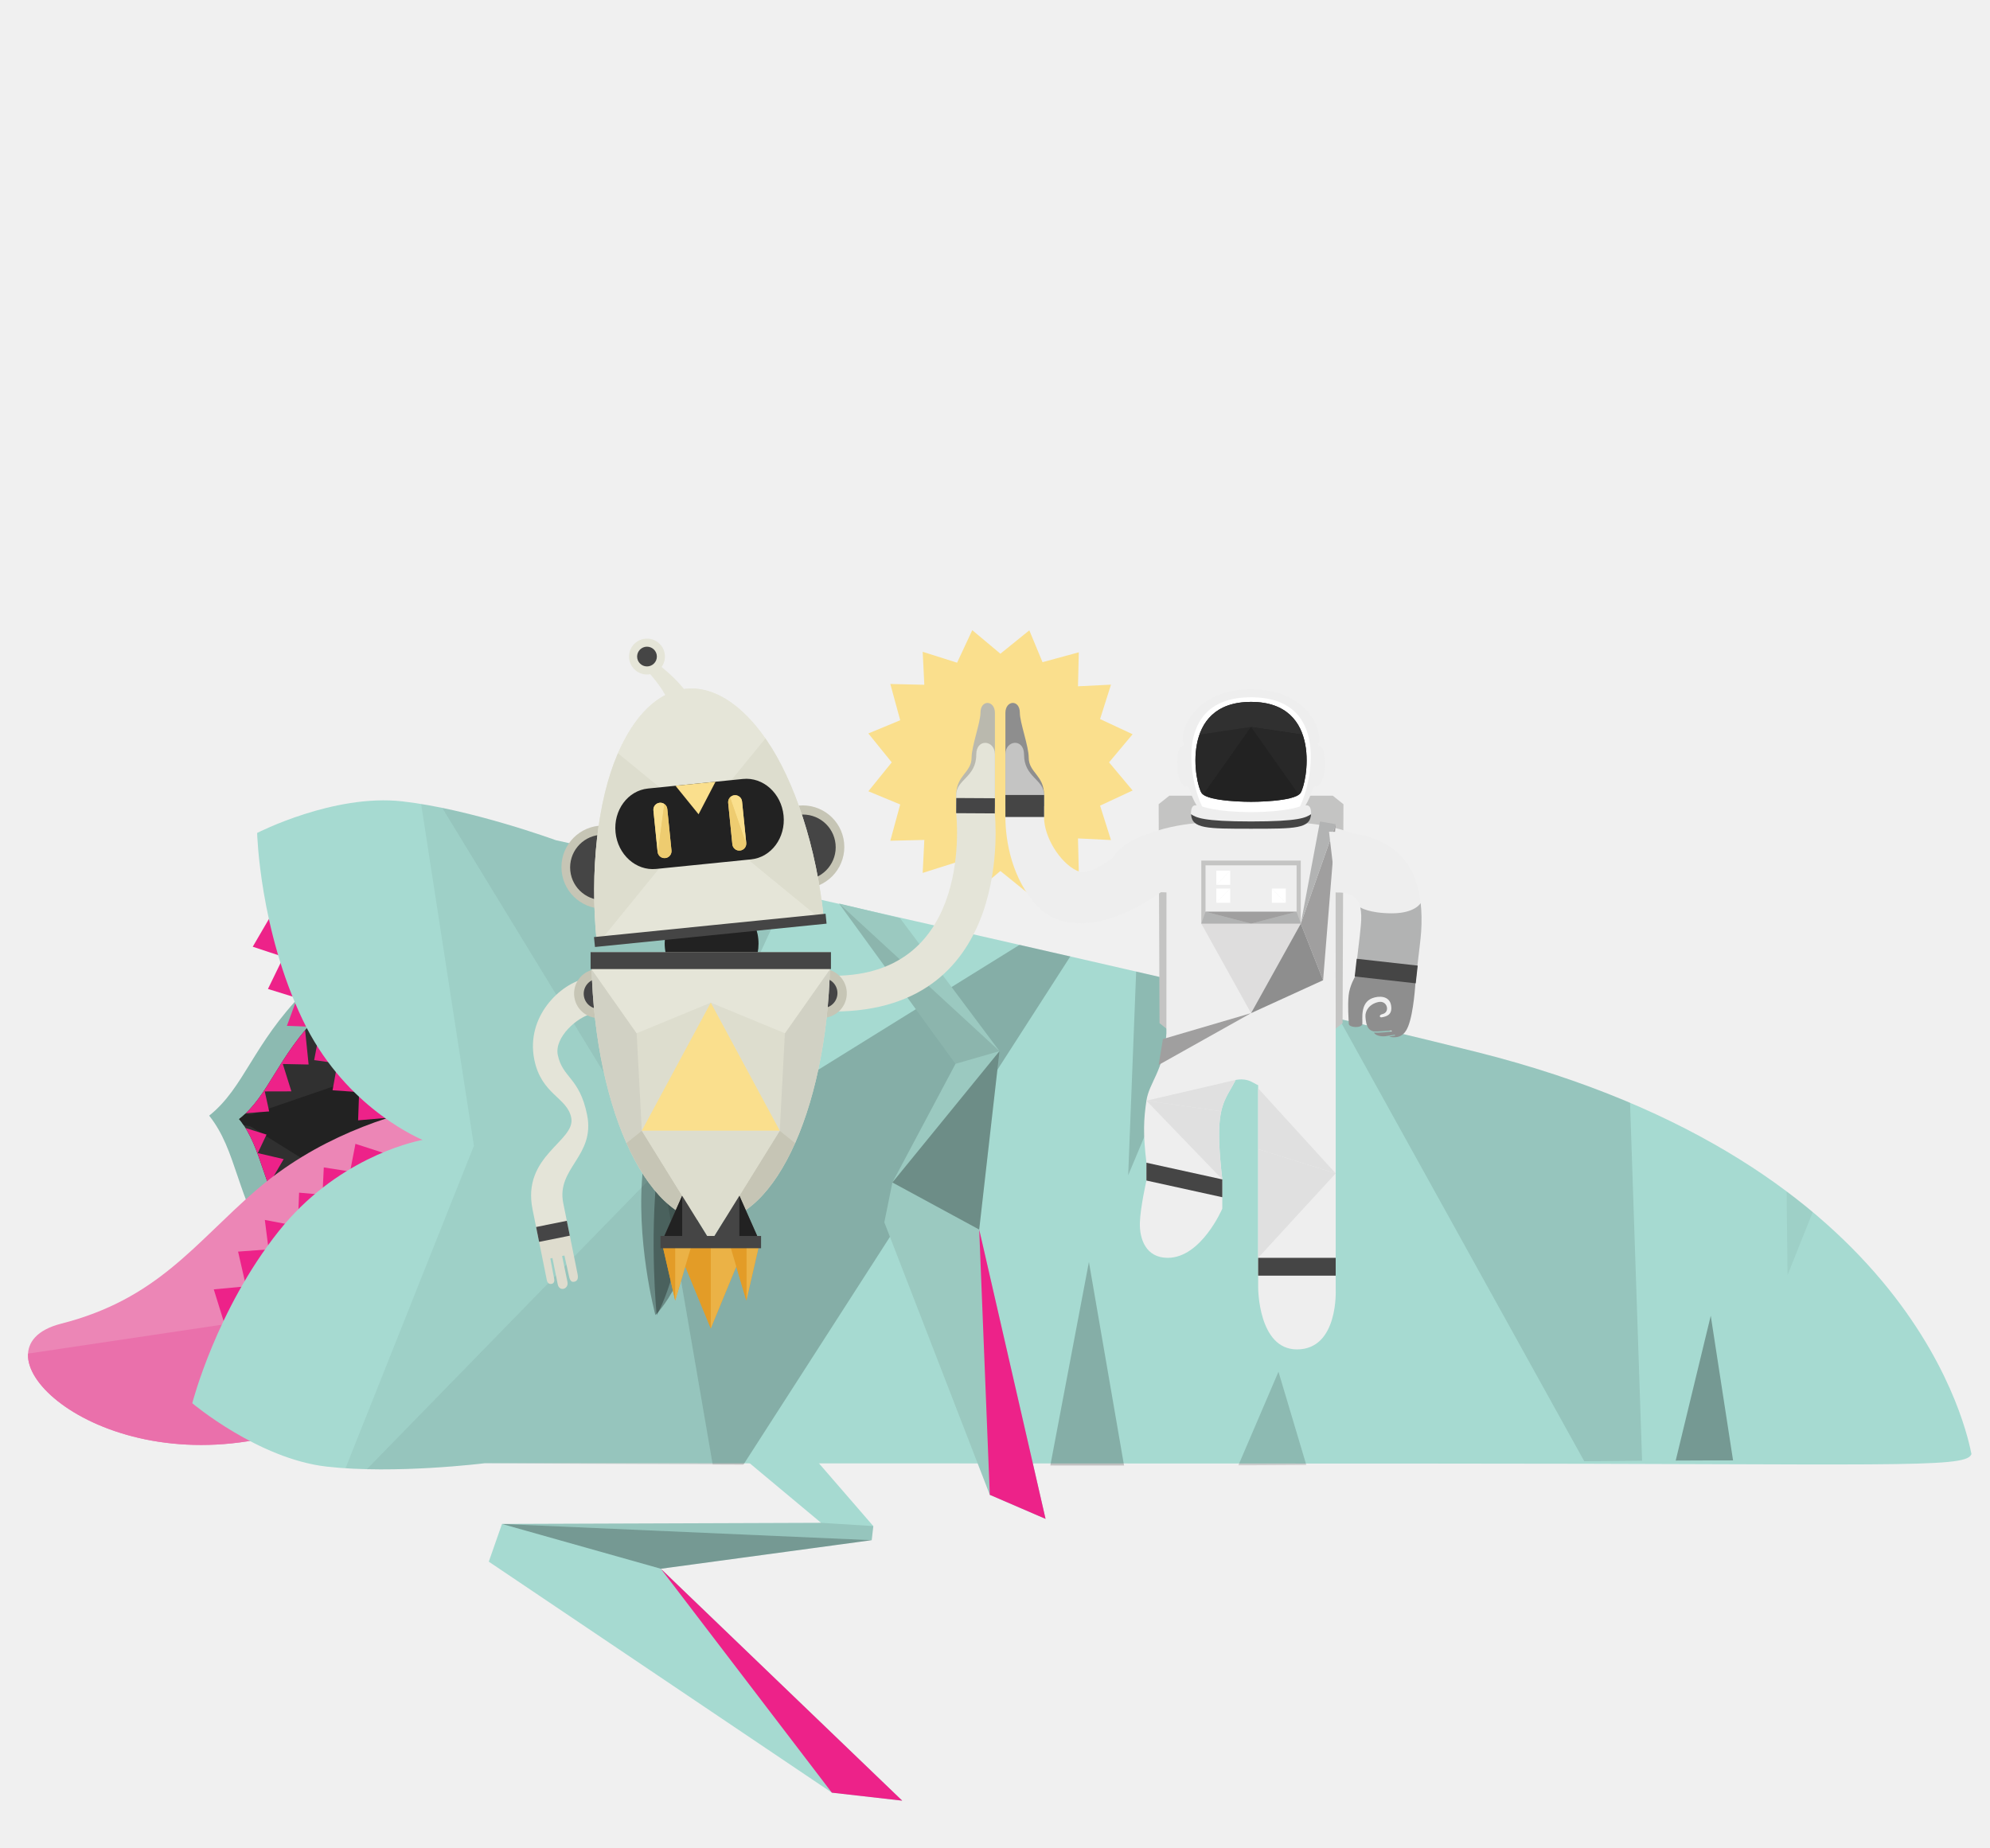
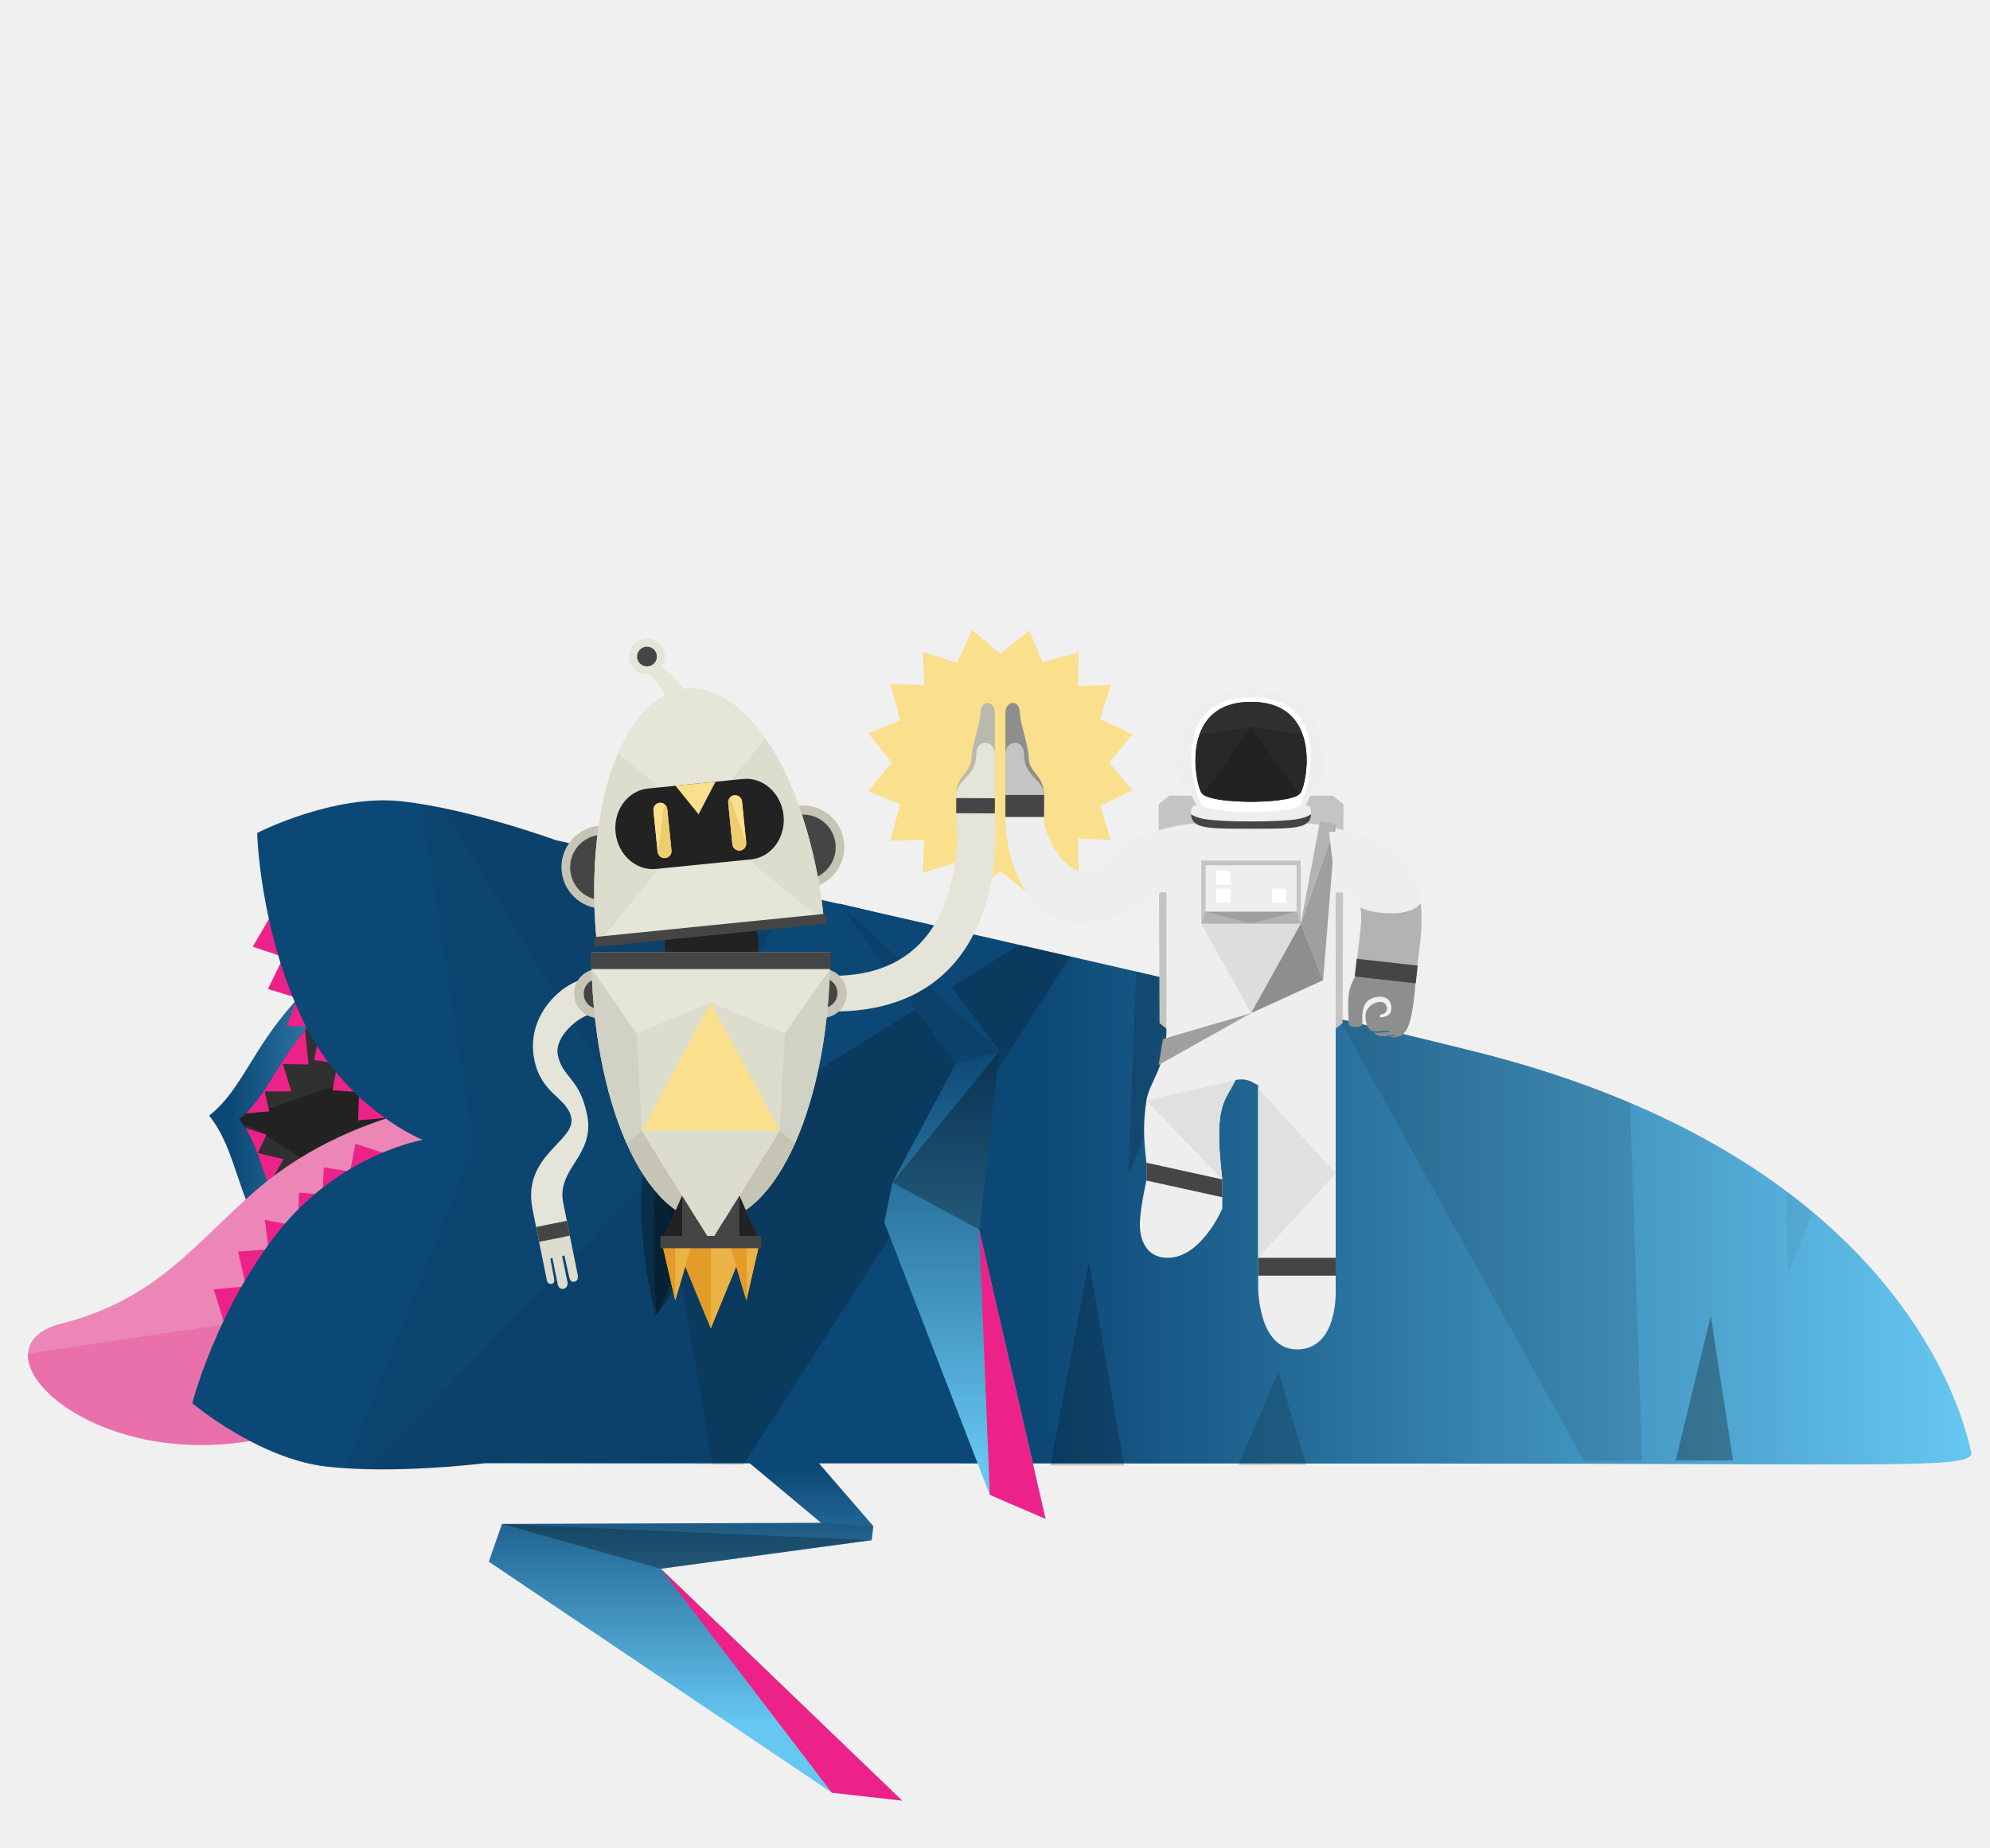
<svg xmlns="http://www.w3.org/2000/svg" xmlns:xlink="http://www.w3.org/1999/xlink" version="1.1" x="0px" y="0px" width="1400px" height="1300px" viewBox="0 0 1400 1300" enable-background="new 0 0 1400 1300" xml:space="preserve">
  <g id="Layer_1">
    <g>
-       <path fill="#8CBAB1" d="M213.943,697.944c-36.158,36.793-41.975,67.321-66.787,87.07c19.742,24.811,18.561,55.827,45.531,99.796    c33.893,55.248,83.548,71.563,83.548,71.563l34.42-152.719l0.771-156.683C311.426,646.973,259.373,651.716,213.943,697.944z" />
+       <linearGradient id="SVGID_1_" gradientUnits="userSpaceOnUse" x1="313.493" y1="801.674" x2="163.493" y2="801.674">
+         <stop offset="0" style="stop-color:#66C7F1" />
+         <stop offset="1" style="stop-color:#0C4876" />
+       </linearGradient>
+       <path fill="url(#SVGID_1_)" d="M213.943,697.944c-36.158,36.793-41.975,67.321-66.787,87.07    c19.742,24.811,18.561,55.827,45.531,99.796c33.893,55.248,83.548,71.563,83.548,71.563l34.42-152.719l0.771-156.683    C311.426,646.973,259.373,651.716,213.943,697.944z" />
      <path fill="#303030" d="M225.448,712.882c-30.949,31.492-35.928,57.627-57.165,74.533c16.9,21.24,15.893,47.789,38.972,85.422    c29.008,47.291,71.519,61.256,71.519,61.256l31.882-130.438v-0.007l-1.761-134.399    C308.895,669.249,264.336,673.308,225.448,712.882z" />
      <g>
        <defs>
-           <path id="SVGID_1_" d="M225.448,712.882c-30.949,31.492-35.928,57.627-57.165,74.533c16.9,21.24,15.893,47.789,38.972,85.422      c29.008,47.291,71.519,61.256,71.519,61.256l31.882-130.438v-0.007l-1.761-134.399      C308.895,669.249,264.336,673.308,225.448,712.882z" />
-         </defs>
-         <clipPath id="SVGID_2_">
-           <use xlink:href="#SVGID_1_" overflow="visible" />
-         </clipPath>
-         <polygon clip-path="url(#SVGID_2_)" fill="#222222" points="159.573,790.175 325.553,813.444 335.056,729.897    " />
-         <polygon clip-path="url(#SVGID_2_)" fill="#222222" points="160.422,782.724 327.382,797.323 317.885,880.87    " />
-         <g clip-path="url(#SVGID_2_)">
+           <path id="SVGID_2_" d="M225.448,712.882c-30.949,31.492-35.928,57.627-57.165,74.533c16.9,21.24,15.893,47.789,38.972,85.422      c29.008,47.291,71.519,61.256,71.519,61.256l31.882-130.438v-0.007l-1.761-134.399      C308.895,669.249,264.336,673.308,225.448,712.882z" />
+         </defs>
+         <clipPath id="SVGID_3_">
+           <use xlink:href="#SVGID_2_" overflow="visible" />
+         </clipPath>
+         <polygon clip-path="url(#SVGID_3_)" fill="#222222" points="159.573,790.175 325.553,813.444 335.056,729.897    " />
+         <polygon clip-path="url(#SVGID_3_)" fill="#222222" points="160.422,782.724 327.382,797.323 317.885,880.87    " />
+         <g clip-path="url(#SVGID_3_)">
          <path fill="#ED2289" d="M233.956,699.765c-6.842,6.361-13.817,13.354-20.794,21.022l21.861,0.591L233.956,699.765z" />
          <path fill="#ED2289" d="M253.421,685.144c-8.079,5.641-16.675,12.156-25.537,19.626l23.293,2.483L253.421,685.144z" />
        </g>
-         <g clip-path="url(#SVGID_2_)">
+         <g clip-path="url(#SVGID_3_)">
          <path fill="#ED2289" d="M168.812,792.507c0,0,1.542,11.452,7.521,29.417l11.175-23.589L168.812,792.507z" />
          <path fill="#ED2289" d="M169.836,783.521c0,0,4.072-10.812,13.935-26.975l5.593,25.491L169.836,783.521z" />
          <path fill="#ED2289" d="M196.047,739.302c-7.336,10.598-12.934,20.42-17.104,28.687l26.049-0.069L196.047,739.302z" />
          <path fill="#ED2289" d="M214.062,719.099c-7.979,8.41-17.582,21.125-23.691,29.39l26.746,0.548L214.062,719.099z" />
          <path fill="#ED2289" d="M184.424,841.482c-4.771-11.974-8.012-22.8-10.224-31.793l25.368,5.915L184.424,841.482z" />
          <path fill="#ED2289" d="M197.441,865.214c-5.885-9.987-12.388-24.536-16.482-33.959l26.183,5.473L197.441,865.214z" />
          <path fill="#ED2289" d="M212.599,887.532c-5.23-7.736-10.464-16.119-15.539-25.156l21.437,4.327L212.599,887.532z" />
          <path fill="#ED2289" d="M228.284,906.15c-6.599-7.31-13.52-15.595-20.473-24.863l23.252,2.81L228.284,906.15z" />
        </g>
      </g>
      <path fill="#EC86B6" d="M380.008,770.087c0,0-116.026-5.256-200.197,67.692c-43.209,37.448-69.133,76.335-136.826,93.618    c-67.129,17.142,20.165,106.58,142.588,80.654c113.571-24.051,165.631-2.881,165.631-2.881L380.008,770.087z" />
      <g>
        <defs>
-           <path id="SVGID_3_" d="M380.008,770.087c0,0-116.026-5.256-200.197,67.692c-43.209,37.448-69.133,76.335-136.826,93.618      c-67.129,17.142,20.165,106.58,142.588,80.654c113.571-24.051,165.631-2.881,165.631-2.881L380.008,770.087z" />
-         </defs>
-         <clipPath id="SVGID_4_">
-           <use xlink:href="#SVGID_3_" overflow="visible" />
-         </clipPath>
-         <polygon clip-path="url(#SVGID_4_)" fill="#EA70AB" points="3.136,954.917 440.978,889.627 107.797,1149.835    " />
-       </g>
-       <polygon fill="#A6DAD1" points="562.021,1013.323 614.389,1073.816 613.264,1083.715 464.91,1103.83 634.729,1267.011     585.219,1261.38 343.872,1098.841 353.155,1072.311 577.662,1071.517 508.102,1013.461   " />
+           <path id="SVGID_4_" d="M380.008,770.087c0,0-116.026-5.256-200.197,67.692c-43.209,37.448-69.133,76.335-136.826,93.618      c-67.129,17.142,20.165,106.58,142.588,80.654c113.571-24.051,165.631-2.881,165.631-2.881L380.008,770.087z" />
+         </defs>
+         <clipPath id="SVGID_5_">
+           <use xlink:href="#SVGID_4_" overflow="visible" />
+         </clipPath>
+         <polygon clip-path="url(#SVGID_5_)" fill="#EA70AB" points="3.136,954.917 440.978,889.627 107.797,1149.835    " />
+       </g>
+       <linearGradient id="SVGID_6_" gradientUnits="userSpaceOnUse" x1="489.3" y1="1212.13" x2="489.3" y2="1031.887">
+         <stop offset="0" style="stop-color:#66C7F1" />
+         <stop offset="1" style="stop-color:#0C4876" />
+       </linearGradient>
+       <polygon fill="url(#SVGID_6_)" points="562.021,1013.323 614.389,1073.816 613.264,1083.715 464.91,1103.83 634.729,1267.011     585.219,1261.38 343.872,1098.841 353.155,1072.311 577.662,1071.517 508.102,1013.461   " />
      <polygon fill="#ED2289" points="585.219,1261.38 634.729,1267.011 464.91,1103.83   " />
      <polygon opacity="0.3" points="353.155,1072.311 464.91,1103.83 613.264,1083.715   " />
      <polygon opacity="0.1" points="614.389,1073.816 613.264,1083.715 353.155,1072.311 577.662,1071.517   " />
      <g>
        <polygon fill="#ED2289" points="157.959,931.614 150.392,907.245 176.046,904.835    " />
        <polygon fill="#ED2289" points="173.987,909.007 167.494,880.683 197.521,878.462    " />
        <polygon fill="#ED2289" points="190.286,889.556 186.313,858.392 210.854,863.061    " />
        <polygon fill="#ED2289" points="209.274,868.532 210.415,839.198 236.172,841.502    " />
        <polygon fill="#ED2289" points="226.417,850.106 227.795,821.432 256.742,825.978    " />
        <polygon fill="#ED2289" points="244.724,832.452 250.058,804.846 276.967,813.551    " />
      </g>
      <g>
        <polygon fill="#ED2289" points="190.658,644.104 177.812,666.149 202.275,674.259    " />
        <polygon fill="#ED2289" points="201.201,669.729 188.509,695.869 217.273,704.78    " />
        <polygon fill="#ED2289" points="212.717,692.343 201.842,721.822 226.811,722.778    " />
        <polygon fill="#ED2289" points="226.495,717.097 221.021,745.936 246.638,749.478    " />
        <polygon fill="#ED2289" points="239.063,738.897 233.967,767.151 263.195,769.228    " />
        <polygon fill="#ED2289" points="252.943,760.218 251.942,788.31 280.111,785.873    " />
      </g>
-       <path fill="#A6DAD1" d="M180.902,586.093c0,0,1.682,67.896,32.051,131.526c27.59,57.796,75.699,80.666,84.306,84.464    c-9.237,1.764-61.363,14.178-101.224,64.299c-43.889,55.189-60.772,120.973-60.772,120.973s46.327,39.116,94.597,44.609    c48.271,5.492,111.233-2.398,111.233-2.398s497.347,0.247,664.694,0.247c320.478,0,376.299,3.573,380.969-6.237l0.201-0.449    l-0.1-0.482c-2.347-10.611-37.521-204.52-348.135-282.447c-162.311-40.719-647.773-149.021-647.773-149.021    s-59.578-21.819-107.85-27.309S180.902,586.093,180.902,586.093z" />
-       <g>
-         <defs>
-           <path id="SVGID_5_" d="M180.902,586.093c0,0,1.682,67.896,32.051,131.526c27.59,57.796,75.699,80.666,84.306,84.464      c-9.237,1.764-61.363,14.178-101.224,64.299c-43.889,55.189-60.772,120.973-60.772,120.973s46.327,39.116,94.597,44.609      c48.271,5.492,111.233-2.398,111.233-2.398s497.376,3.482,664.694,0.247c320.174-6.176,376.299,3.573,380.969-6.237l0.201-0.449      l-0.1-0.482c-2.347-10.611-37.521-204.52-348.135-282.447c-162.311-40.719-647.773-149.021-647.773-149.021      s-59.578-21.819-107.85-27.309S180.902,586.093,180.902,586.093z" />
-         </defs>
-         <clipPath id="SVGID_6_">
-           <use xlink:href="#SVGID_5_" overflow="visible" />
-         </clipPath>
-         <polygon opacity="0.2" clip-path="url(#SVGID_6_)" points="465.372,821.205 505.959,1057.095 785.449,622.493    " />
-         <polygon opacity="0.1" clip-path="url(#SVGID_6_)" points="232.256,1060.313 465.372,821.205 505.959,1057.095    " />
-         <polygon opacity="0.2" clip-path="url(#SVGID_6_)" points="723.371,1113.163 766.072,887.962 804.139,1108.559    " />
-         <polygon opacity="0.15" clip-path="url(#SVGID_6_)" points="853.339,1072.786 899.428,965.192 929.635,1066.415    " />
-         <polygon opacity="0.3" clip-path="url(#SVGID_6_)" points="1170.434,1062.644 1203.543,925.806 1225.192,1066.177    " />
-         <polygon opacity="0.1" clip-path="url(#SVGID_6_)" points="291.797,536.778 465.372,821.205 566.467,601.866    " />
-         <polygon opacity="0.15" clip-path="url(#SVGID_6_)" points="802.664,597.884 793.702,826.925 880.326,620.509    " />
-         <polygon opacity="0.1" clip-path="url(#SVGID_6_)" points="916.081,669.946 1157.865,1106.351 1144.357,704.262    " />
-         <polygon opacity="0.05" clip-path="url(#SVGID_6_)" points="1256.034,756.453 1257.571,897.233 1310.19,765.306    " />
-         <polygon opacity="0.05" clip-path="url(#SVGID_6_)" points="333.402,806.196 232.256,1060.313 465.372,821.205 291.797,536.778         " />
+       <linearGradient id="SVGID_7_" gradientUnits="userSpaceOnUse" x1="1381.688" y1="798.527" x2="733.617" y2="798.527">
+         <stop offset="0" style="stop-color:#66C7F1" />
+         <stop offset="1" style="stop-color:#0C4876" />
+       </linearGradient>
+       <path fill="url(#SVGID_7_)" d="M180.902,586.093c0,0,1.682,67.896,32.051,131.526c27.59,57.796,75.699,80.666,84.306,84.464    c-9.237,1.764-61.363,14.178-101.224,64.299c-43.889,55.189-60.772,120.973-60.772,120.973s46.327,39.116,94.597,44.609    c48.271,5.492,111.233-2.398,111.233-2.398s497.347,0.247,664.694,0.247c320.478,0,376.299,3.573,380.969-6.237l0.201-0.449    l-0.1-0.482c-2.347-10.611-37.521-204.52-348.135-282.447c-162.311-40.719-647.773-149.021-647.773-149.021    s-59.578-21.819-107.85-27.309S180.902,586.093,180.902,586.093z" />
+       <g>
+         <defs>
+           <path id="SVGID_8_" d="M180.902,586.093c0,0,1.682,67.896,32.051,131.526c27.59,57.796,75.699,80.666,84.306,84.464      c-9.237,1.764-61.363,14.178-101.224,64.299c-43.889,55.189-60.772,120.973-60.772,120.973s46.327,39.116,94.597,44.609      c48.271,5.492,111.233-2.398,111.233-2.398s497.376,3.482,664.694,0.247c320.174-6.176,376.299,3.573,380.969-6.237l0.201-0.449      l-0.1-0.482c-2.347-10.611-37.521-204.52-348.135-282.447c-162.311-40.719-647.773-149.021-647.773-149.021      s-59.578-21.819-107.85-27.309S180.902,586.093,180.902,586.093z" />
+         </defs>
+         <clipPath id="SVGID_9_">
+           <use xlink:href="#SVGID_8_" overflow="visible" />
+         </clipPath>
+         <polygon opacity="0.2" clip-path="url(#SVGID_9_)" points="465.372,821.205 505.959,1057.095 785.449,622.493    " />
+         <polygon opacity="0.1" clip-path="url(#SVGID_9_)" points="232.256,1060.313 465.372,821.205 505.959,1057.095    " />
+         <polygon opacity="0.2" clip-path="url(#SVGID_9_)" points="723.371,1113.163 766.072,887.962 804.139,1108.559    " />
+         <polygon opacity="0.15" clip-path="url(#SVGID_9_)" points="853.339,1072.786 899.428,965.192 929.635,1066.415    " />
+         <polygon opacity="0.3" clip-path="url(#SVGID_9_)" points="1170.434,1062.644 1203.543,925.806 1225.192,1066.177    " />
+         <polygon opacity="0.1" clip-path="url(#SVGID_9_)" points="291.797,536.778 465.372,821.205 566.467,601.866    " />
+         <polygon opacity="0.15" clip-path="url(#SVGID_9_)" points="802.664,597.884 793.702,826.925 880.326,620.509    " />
+         <polygon opacity="0.1" clip-path="url(#SVGID_9_)" points="916.081,669.946 1157.865,1106.351 1144.357,704.262    " />
+         <polygon opacity="0.05" clip-path="url(#SVGID_9_)" points="1256.034,756.453 1257.571,897.233 1310.19,765.306    " />
+         <polygon opacity="0.05" clip-path="url(#SVGID_9_)" points="333.402,806.196 232.256,1060.313 465.372,821.205 291.797,536.778         " />
      </g>
      <g>
        <path opacity="0.3" d="M461.074,925.315c0,0-14.369-53.396-8.592-104.193c5.777-50.799,32.198-97.382,32.198-97.382     s20.597,29.114,12.226,102.737C488.527,900.108,461.074,925.315,461.074,925.315z" />
      </g>
      <g>
        <path opacity="0.3" d="M462.001,925.422c0,0-5.237-52.358,0.54-103.155c5.778-50.799,22.764-98.453,22.764-98.453     s9.913,27.896,1.542,101.518C478.469,898.964,462.001,925.422,462.001,925.422z" />
      </g>
-       <polygon fill="#9BC9C0" points="590.293,635.743 633.175,646.034 703.168,739.604 688.89,865.163 735.562,1068.725     696.343,1051.795 622.136,860.065 627.818,832.036 672.225,748.555   " />
+       <linearGradient id="SVGID_10_" gradientUnits="userSpaceOnUse" x1="662.928" y1="1032.111" x2="662.928" y2="738.082">
+         <stop offset="0" style="stop-color:#66C7F1" />
+         <stop offset="1" style="stop-color:#0C4876" />
+       </linearGradient>
+       <polygon fill="url(#SVGID_10_)" points="590.293,635.743 633.175,646.034 703.168,739.604 688.89,865.163 735.562,1068.725     696.343,1051.795 622.136,860.065 627.818,832.036 672.225,748.555   " />
      <polygon opacity="0.3" points="627.818,832.036 703.168,739.604 688.89,865.163   " />
      <polygon opacity="0.1" points="672.225,748.555 703.168,739.604 590.293,635.743   " />
      <polygon fill="#ED2289" points="735.562,1068.725 688.89,865.163 696.343,1051.795   " />
    </g>
    <polygon fill="#FADF8D" points="780.243,536.423 796.809,516.633 773.928,505.954 781.591,481.751 758.382,482.903    758.956,458.979 733.432,465.937 724.141,443.53 703.8,459.981 684.01,443.415 673.331,466.296 649.128,458.634 650.28,481.843    626.355,481.269 633.313,506.794 610.908,516.083 627.359,536.423 610.908,556.763 633.313,566.052 626.355,591.577    650.28,591.003 649.128,614.212 673.331,606.55 684.01,629.431 703.8,612.865 724.141,629.315 733.432,606.909 758.956,613.867    758.382,589.942 781.591,591.096 773.928,566.894 796.809,556.213  " />
    <g>
      <polygon fill="#C4C4C3" points="937.636,559.888 880.136,559.888 822.636,559.888 815.136,565.866 815.749,719.931     822.636,725.432 880.136,725.432 937.636,725.432 944.522,719.931 945.136,565.866   " />
      <path fill="#EEEEEE" d="M981.519,619.918c0-19.392-17.473-29.643-33.998-35.001c-14.824-4.807-28.885-5.677-28.885-5.677    s4-1.188,3.75-7.562s-4-4.875-4-4.875s3.104-5.042,4.438-9.875s2.74-3.625,2.74-3.625s2.572,1.124,5.238-6.044    c1.848-4.964,1.5-12.5,0.668-17.5c-0.834-5-3.834-4.832-3.834-4.832l-0.5-1.668c0,0,1.166-1.486,1.166-2.5    c0-13.206-13.5-35.75-48.166-35.75s-48.166,22.544-48.166,35.75c0,1.014,1.166,2.5,1.166,2.5l-0.5,1.668c0,0-3-0.168-3.834,4.832    c-0.832,5-1.18,12.536,0.668,17.5c2.666,7.168,5.238,6.044,5.238,6.044s1.406-1.208,2.74,3.625s4.438,9.875,4.438,9.875    s-3.75-1.5-4,4.875s3.75,7.562,3.75,7.562s-14.061,0.87-28.885,5.677c-16.523,5.358-33.91,13.286-33.91,32.678l33.912,10.037    l7.883,0.286l-0.051,99.764c0,0,5.051,21.477,31.26,22.766c3.953,0.194,10.062,10.748,17.445,9.437    c12.846-2.283,14.148,6.705,20.846,3.336s14.338-12.578,18.291-12.772c26.209-1.289,31.26-22.766,31.26-22.766l-0.051-99.764    l7.885-0.286L981.519,619.918z" />
      <g>
        <path fill="#EEEEEE" d="M885.136,891.328h54.551v6.27v9.559c0,0,2.193,42.334-27.275,42.334     c-27.275,0-27.275-43.434-27.275-43.434v-8.459V891.328z" />
        <path fill="#EEEEEE" d="M885.136,727.682c0,64.82,0,53.736,0,82.758s0,45.957,0,80.889h54.551c0-36.404,0-51.91,0-80.889     s0-13.936,0-82.758H885.136z" />
        <rect x="885.136" y="885.057" fill="#454545" width="54.551" height="12.541" />
        <polygon fill="#E0E0E0" points="885.136,885.057 939.687,825.625 885.136,808.564    " />
        <polygon fill="#E0E0E0" points="885.136,808.564 885.136,765.787 939.687,825.625    " />
      </g>
      <g>
        <path fill="#EEEEEE" d="M816.813,585.053c-18,0-44.554,34.525-59.282,27.557c-11.906-5.634-23.197-23.962-23-37.747     c0.03-2.188,0-5.296,0-7.739h-27.214c0,3.031-0.001,4.43,0,7.739c0.005,17.538,4.88,44.259,22.714,62.969     c16.666,17.485,48.81,16.811,86.782-10.111V585.053z" />
        <g>
          <path fill="#8E8E8E" d="M707.317,566.929c0,0,0-59.543,0-65.293c0-9,10.165-9.75,10.165,0c0,6.75,6.231,23.393,6.231,31.379      c0,10.69,10.824,12.371,10.817,26.366c-0.002,3.505,0.007,7.742,0.007,7.742L707.317,566.929z" />
          <path fill="#C4C4C3" d="M707.317,566.929c0,0,0-29.148,0-36.162c0-10.111,13.117-11.514,13.117,0.183      c0,16.018,14.104,17.391,14.097,28.432c0.007,6.379,0.007,7.742,0.007,7.742L707.317,566.929z" />
        </g>
        <rect x="707.317" y="559.381" fill="#454545" width="27.214" height="15.481" />
      </g>
      <g>
        <path fill="#EEEEEE" d="M859.909,829.868c-4.721-40.79-1.439-50.646,4.727-61.553c6.406-11.33,8.42-12.833,10.5-40.634h-54.551     c-2,26.135-12.115,33.801-14.053,46.801s-2.467,23.218,0,43.649v7.494l53.377,10.568V829.868z" />
        <path fill="#EEEEEE" d="M859.909,836.194l-53.377-10.568v5.047c0,0-4.314,18.964-4.609,29.737     c-0.314,11.406,4.221,24.647,19.596,24.647c23.617,0,38.391-34.617,38.391-34.617v-8.031V836.194z" />
        <g>
          <defs>
-             <path id="SVGID_115_" d="M859.909,829.868c-4.721-40.79-1.439-50.646,4.727-61.553c6.406-11.33,8.42-12.833,10.5-40.634       h-54.551c-2,26.135-12.115,33.801-14.053,46.801s-2.467,23.218,0,43.649v7.494l53.377,10.568V829.868z" />
+             <path id="SVGID_123_" d="M859.909,829.868c-4.721-40.79-1.439-50.646,4.727-61.553c6.406-11.33,8.42-12.833,10.5-40.634       h-54.551c-2,26.135-12.115,33.801-14.053,46.801s-2.467,23.218,0,43.649v7.494l53.377,10.568V829.868z" />
          </defs>
-           <clipPath id="SVGID_8_">
-             <use xlink:href="#SVGID_115_" overflow="visible" />
+           <clipPath id="SVGID_12_">
+             <use xlink:href="#SVGID_123_" overflow="visible" />
          </clipPath>
-           <polygon clip-path="url(#SVGID_8_)" fill="#E0E0E0" points="859.909,829.868 806.532,774.482 859.163,781.938     " />
-           <polygon clip-path="url(#SVGID_8_)" fill="#E0E0E0" points="859.163,781.938 869.292,759.884 806.532,774.482     " />
+           <polygon clip-path="url(#SVGID_12_)" fill="#E0E0E0" points="859.909,829.868 806.532,774.482 859.163,781.938     " />
+           <polygon clip-path="url(#SVGID_12_)" fill="#E0E0E0" points="859.163,781.938 869.292,759.884 806.532,774.482     " />
        </g>
        <polygon fill="#454545" points="859.909,842.409 806.532,830.673 806.532,818.132 859.909,829.868    " />
      </g>
      <g>
        <polygon fill="#C4C4C3" points="880.136,605.553 845.136,605.553 845.136,649.886 880.136,649.886 915.136,649.886      915.136,605.553    " />
        <polygon fill="#DEDDDD" points="880.136,649.886 845.136,649.886 880.136,712.886 915.136,649.886    " />
        <polygon fill="#EEEEEE" points="880.136,608.886 848.103,608.886 848.103,641.553 880.136,641.553 912.171,641.553      912.171,608.886    " />
        <polygon fill="#FFFFFF" points="855.677,635.219 865.481,625.22 865.481,635.219    " />
        <polygon fill="#FFFFFF" points="865.481,625.22 855.677,635.219 855.677,625.22    " />
        <polygon fill="#FFFFFF" points="865.481,612.595 855.677,622.594 855.677,612.595    " />
        <polygon fill="#FFFFFF" points="855.677,622.594 865.481,612.595 865.481,622.594    " />
        <polygon fill="#B2B3B3" points="845.136,649.886 848.103,641.553 880.136,649.886    " />
        <polygon fill="#FFFFFF" points="904.595,635.219 894.79,625.22 894.79,635.219    " />
        <polygon fill="#FFFFFF" points="894.79,625.22 904.595,635.219 904.595,625.22    " />
        <polygon fill="#B2B3B3" points="915.136,649.886 912.171,641.553 880.136,649.886    " />
        <polygon fill="#A09F9F" points="880.136,641.553 848.103,641.553 880.136,649.886 912.171,641.553    " />
        <g>
          <polygon fill="#A09F9F" points="939.687,579.939 930.827,689.72 915.136,649.886     " />
          <polygon fill="#B2B3B3" points="928.636,578.009 915.136,649.886 939.687,579.939     " />
          <polygon fill="#8E8E8E" points="880.136,712.886 930.827,689.72 915.136,649.886     " />
          <polygon fill="#A09F9F" points="880.136,712.886 818.136,731.101 815.136,749.315     " />
        </g>
      </g>
      <path fill="#454545" d="M880.136,578.003c-33.916,0-38.496-2.7-42.246-5.117c0.58,10.25,11.08,10.245,42.246,10.245    s41.666,0.005,42.246-10.245C918.632,575.303,914.052,578.003,880.136,578.003z" />
      <path fill="#FFFFFF" d="M880.136,490.634c-57,0-42,62.169-34.42,76.818c0,0,10.254,3.975,34.42,3.975s34.422-3.975,34.422-3.975    C922.136,552.803,937.136,490.634,880.136,490.634z" />
      <g>
        <defs>
-           <path id="SVGID_117_" d="M880.136,493.884c-50.75,0-39.25,57.919-34.75,64.169s34.75,6.125,34.75,6.125s30.25,0.125,34.75-6.125      S930.886,493.884,880.136,493.884z" />
-         </defs>
-         <clipPath id="SVGID_10_">
-           <use xlink:href="#SVGID_117_" overflow="visible" />
-         </clipPath>
-         <path clip-path="url(#SVGID_10_)" fill="#222222" d="M880.136,493.884c-50.75,0-39.25,57.919-34.75,64.169     s34.75,6.125,34.75,6.125s30.25,0.125,34.75-6.125S930.886,493.884,880.136,493.884z" />
-         <polygon clip-path="url(#SVGID_10_)" fill="#282828" points="820.804,520.386 880.136,511.543 833.136,578.009    " />
-         <polygon clip-path="url(#SVGID_10_)" fill="#222222" points="880.136,511.543 833.136,578.009 880.136,580.386 927.136,578.009         " />
-         <polygon clip-path="url(#SVGID_10_)" fill="#303030" points="880.136,473.053 820.804,520.386 880.136,511.543 939.47,520.386         " />
-         <polygon clip-path="url(#SVGID_10_)" fill="#282828" points="939.47,520.386 880.136,511.543 927.136,578.009    " />
+           <path id="SVGID_125_" d="M880.136,493.884c-50.75,0-39.25,57.919-34.75,64.169s34.75,6.125,34.75,6.125s30.25,0.125,34.75-6.125      S930.886,493.884,880.136,493.884z" />
+         </defs>
+         <clipPath id="SVGID_14_">
+           <use xlink:href="#SVGID_125_" overflow="visible" />
+         </clipPath>
+         <path clip-path="url(#SVGID_14_)" fill="#222222" d="M880.136,493.884c-50.75,0-39.25,57.919-34.75,64.169     s34.75,6.125,34.75,6.125s30.25,0.125,34.75-6.125S930.886,493.884,880.136,493.884z" />
+         <polygon clip-path="url(#SVGID_14_)" fill="#282828" points="820.804,520.386 880.136,511.543 833.136,578.009    " />
+         <polygon clip-path="url(#SVGID_14_)" fill="#222222" points="880.136,511.543 833.136,578.009 880.136,580.386 927.136,578.009         " />
+         <polygon clip-path="url(#SVGID_14_)" fill="#303030" points="880.136,473.053 820.804,520.386 880.136,511.543 939.47,520.386         " />
+         <polygon clip-path="url(#SVGID_14_)" fill="#282828" points="939.47,520.386 880.136,511.543 927.136,578.009    " />
      </g>
      <g>
        <path fill="#EEEEEE" d="M939.986,627.9c12.884,0,19.155,4.592,17.396,23.177c-1.232,13.014-1.6,14.436-2.627,23.61     c-0.161,1.441-0.517,4.415-0.699,6.234l42.402,4.756c0.288-3.161,0.417-3.7,0.698-6.232c1.122-10.111,2.286-18.052,2.653-23.847     c3.111-49.234-20.155-70.365-64.823-70.365L939.986,627.9z" />
        <path fill="#8E8E8E" d="M996.458,685.678l-0.699,6.234c0,0-1.171,20.464-5.055,30.179c-1.271,3.175-4.207,9.483-13.34,7.348     c-0.376-0.089,4.2-0.8,4.2-0.8l-0.36-0.599c0,0-4.719,0.839-6.275,1.057c-3.623,0.509-7.729-0.763-8.262-2.546     c2.987,0.518,12.605-0.74,12.605-0.74l-0.37-0.724c0,0-11.183,0.869-12.342,0.653c-3.49-0.649-5.535-3.124-5.949-10.408     c-0.247-4.354,3.009-9.013,9.239-10.284c6.231-1.271,8.343,7.293,2.605,8.563c-2.449,0.542-2.059,2.515-0.322,2.206     c3.428-0.612,7.666-1.768,6.5-8.504c-1.166-6.735-8.581-6.763-13.283-4.933c-8.483,3.3-6.709,14.183-6.904,17.965     c-0.174,3.348-9.408,2.778-9.523,0.145c-0.153-3.5-0.889-12.515-0.137-20.105c0.672-6.783,4.571-13.229,4.571-13.229l0.698-6.233     L996.458,685.678z" />
        <path fill="#B2B3B3" d="M956.982,638.466c0.753,3.229,0.896,7.361,0.399,12.611c-1.188,12.533-1.324,11.405-2.627,23.61     c-0.191,1.795-0.453,3.772-0.699,6.234l42.402,4.756c0.288-3.161,0.417-3.7,0.698-6.232c1.122-10.111,2.286-18.052,2.653-23.847     c0.463-7.329,0.342-14.036-0.348-20.143c0,0-3.975,7.186-20.143,7.186C963.153,642.642,956.982,638.466,956.982,638.466z" />
        <rect x="953.661" y="677.028" transform="matrix(-0.9938 -0.1115 0.1115 -0.9938 1868.253 1471.071)" fill="#454545" width="43.192" height="12.545" />
      </g>
    </g>
    <g>
      <g>
        <path fill="#E5E5D8" d="M460.929,465.855c0,0,25.666,18.176,28.727,35.285c-9.178,9.297-9.178,9.297-23.621,10.464     c19.838-10.754-15.102-44.136-15.102-44.136L460.929,465.855z" />
        <circle fill="#E5E5D8" cx="455.172" cy="461.976" r="12.623" />
        <circle fill="#454545" cx="455.171" cy="461.976" r="6.945" />
      </g>
      <path fill="#222222" d="M497.284,630.739c-18.246,1.839-31.338,18.245-29.498,36.492s17.912,31.428,36.158,29.589    c18.248-1.839,31.367-17.963,29.527-36.21C531.634,642.363,515.532,628.9,497.284,630.739z" />
      <g>
        <path fill="#C6C5B5" d="M453.327,607.193c1.619,16.068-10.092,30.406-26.16,32.026c-16.072,1.619-30.408-10.093-32.027-26.161     c-1.621-16.071,10.09-30.408,26.162-32.027C437.37,579.411,451.706,591.122,453.327,607.193z" />
        <path fill="#454545" d="M421.808,587.456c-12.65,1.275-21.863,12.56-20.594,25.21c1.275,12.645,12.559,21.862,25.211,20.587     c12.645-1.274,21.859-12.559,20.586-25.203C445.735,595.4,434.452,586.182,421.808,587.456z" />
      </g>
      <g>
        <path fill="#C6C5B5" d="M535.659,598.895c1.621,16.068,15.957,27.781,32.025,26.161c16.072-1.619,27.783-15.958,26.162-32.026     c-1.619-16.07-15.955-27.781-32.027-26.162C545.751,568.487,534.04,582.823,535.659,598.895z" />
        <path fill="#454545" d="M562.606,573.265c12.65-1.275,23.928,7.944,25.209,20.593c1.275,12.645-7.943,23.929-20.594,25.204     c-12.645,1.274-23.926-7.943-25.201-20.588C540.745,585.824,549.962,574.539,562.606,573.265z" />
      </g>
      <path fill="#E5E5D8" d="M538.917,520.185c-0.141-0.205-0.283-0.402-0.428-0.604c-16.504-23.502-36.059-36.892-55.926-34.89    c-19.865,2.002-36.355,19.024-47.838,45.349c-0.1,0.226-0.201,0.448-0.299,0.677c-13.857,32.216-19.682,81.742-14.619,131.977    l2.256-0.228l77.631-7.824l77.631-7.824l2.256-0.228C574.517,596.354,558.925,548.986,538.917,520.185z" />
      <path fill="#E5E5D8" d="M482.563,484.69c-19.865,2.002-36.355,19.024-47.838,45.349l57.111,46.652l46.652-57.111    C521.985,496.078,502.431,482.688,482.563,484.69z" />
      <path fill="#DDDDCE" d="M434.726,530.039c-0.1,0.226-0.201,0.448-0.299,0.677c-13.857,32.216-19.682,81.742-14.619,131.977    l2.256-0.228l69.773-85.773L434.726,530.039z" />
      <path fill="#DDDDCE" d="M538.489,519.58c0.145,0.202,0.287,0.399,0.428,0.604c20.008,28.802,35.6,76.17,40.664,126.404    l-2.256,0.228l-85.488-70.125L538.489,519.58z" />
      <polygon fill="#E5E5D8" points="491.837,576.691 422.063,662.465 499.694,654.641 577.325,646.816   " />
      <path fill="#222222" d="M522.687,548.102l-33.393,3.365l-33.391,3.365c-14.199,1.432-24.438,15.26-22.861,30.887    c1.574,15.623,14.365,27.13,28.564,25.698l33.391-3.365l33.393-3.365c14.199-1.432,24.438-15.259,22.861-30.882    C549.677,558.178,536.886,546.67,522.687,548.102z" />
      <g>
        <defs>
-           <path id="SVGID_119_" d="M472.39,598.405c0.271,2.693-1.693,5.096-4.385,5.367l0,0c-2.693,0.271-5.098-1.691-5.369-4.385      l-2.939-29.159c-0.271-2.693,1.693-5.097,4.387-5.368l0,0c2.691-0.271,5.096,1.692,5.367,4.386L472.39,598.405z" />
-         </defs>
-         <clipPath id="SVGID_12_">
-           <use xlink:href="#SVGID_119_" overflow="visible" />
-         </clipPath>
-         <path clip-path="url(#SVGID_12_)" fill="#EECC70" d="M472.39,598.405c0.271,2.693-1.693,5.096-4.385,5.367l0,0     c-2.693,0.271-5.098-1.691-5.369-4.385l-2.939-29.159c-0.271-2.693,1.693-5.097,4.387-5.368l0,0     c2.691-0.271,5.096,1.692,5.367,4.386L472.39,598.405z" />
-         <polygon clip-path="url(#SVGID_12_)" fill="#FADF8D" points="457.829,564.318 462.022,605.922 469.013,553.511    " />
-         <polygon clip-path="url(#SVGID_12_)" fill="#EECC70" points="462.022,605.922 473.364,609.037 469.013,553.511    " />
+           <path id="SVGID_127_" d="M472.39,598.405c0.271,2.693-1.693,5.096-4.385,5.367l0,0c-2.693,0.271-5.098-1.691-5.369-4.385      l-2.939-29.159c-0.271-2.693,1.693-5.097,4.387-5.368l0,0c2.691-0.271,5.096,1.692,5.367,4.386L472.39,598.405z" />
+         </defs>
+         <clipPath id="SVGID_16_">
+           <use xlink:href="#SVGID_127_" overflow="visible" />
+         </clipPath>
+         <path clip-path="url(#SVGID_16_)" fill="#EECC70" d="M472.39,598.405c0.271,2.693-1.693,5.096-4.385,5.367l0,0     c-2.693,0.271-5.098-1.691-5.369-4.385l-2.939-29.159c-0.271-2.693,1.693-5.097,4.387-5.368l0,0     c2.691-0.271,5.096,1.692,5.367,4.386L472.39,598.405z" />
+         <polygon clip-path="url(#SVGID_16_)" fill="#FADF8D" points="457.829,564.318 462.022,605.922 469.013,553.511    " />
+         <polygon clip-path="url(#SVGID_16_)" fill="#EECC70" points="462.022,605.922 473.364,609.037 469.013,553.511    " />
      </g>
      <polygon fill="#FADF8D" points="489.294,551.467 475.204,552.887 491.46,572.954 503.386,550.047   " />
      <g>
        <defs>
-           <path id="SVGID_121_" d="M515.228,594.087c0.271,2.693,2.676,4.656,5.367,4.385l0,0c2.693-0.271,4.658-2.674,4.387-5.367      l-2.939-29.159c-0.271-2.693-2.676-4.657-5.369-4.386l0,0c-2.691,0.271-4.656,2.675-4.385,5.368L515.228,594.087z" />
-         </defs>
-         <clipPath id="SVGID_14_">
-           <use xlink:href="#SVGID_121_" overflow="visible" />
-         </clipPath>
-         <path clip-path="url(#SVGID_14_)" fill="#EECC70" d="M515.228,594.087c0.271,2.693,2.676,4.656,5.367,4.385l0,0     c2.693-0.271,4.658-2.674,4.387-5.367l-2.939-29.159c-0.271-2.693-2.676-4.657-5.369-4.386l0,0     c-2.691,0.271-4.656,2.675-4.385,5.368L515.228,594.087z" />
-         <polygon clip-path="url(#SVGID_14_)" fill="#FADF8D" points="522.692,557.781 526.886,599.385 509.577,549.423    " />
-         <polygon clip-path="url(#SVGID_14_)" fill="#EECC70" points="526.886,599.385 516.394,604.699 509.577,549.423    " />
+           <path id="SVGID_129_" d="M515.228,594.087c0.271,2.693,2.676,4.656,5.367,4.385l0,0c2.693-0.271,4.658-2.674,4.387-5.367      l-2.939-29.159c-0.271-2.693-2.676-4.657-5.369-4.386l0,0c-2.691,0.271-4.656,2.675-4.385,5.368L515.228,594.087z" />
+         </defs>
+         <clipPath id="SVGID_18_">
+           <use xlink:href="#SVGID_129_" overflow="visible" />
+         </clipPath>
+         <path clip-path="url(#SVGID_18_)" fill="#EECC70" d="M515.228,594.087c0.271,2.693,2.676,4.656,5.367,4.385l0,0     c2.693-0.271,4.658-2.674,4.387-5.367l-2.939-29.159c-0.271-2.693-2.676-4.657-5.369-4.386l0,0     c-2.691,0.271-4.656,2.675-4.385,5.368L515.228,594.087z" />
+         <polygon clip-path="url(#SVGID_18_)" fill="#FADF8D" points="522.692,557.781 526.886,599.385 509.577,549.423    " />
+         <polygon clip-path="url(#SVGID_18_)" fill="#EECC70" points="526.886,599.385 516.394,604.699 509.577,549.423    " />
      </g>
      <g>
        <path fill="#E4E4D8" d="M411.983,688.53c-17.582,3.547-42.234,26.607-36.097,57.033c4.981,24.697,23.103,26.539,25.996,40.883     c3.335,16.533-34.885,26.537-27.235,64.461c1.962,9.725,3.784,18.756,3.784,18.756l21.608-4.357c0,0-1.682-8.336-3.783-18.758     c-4.981-24.693,22.644-33.02,16.772-62.125c-5.321-26.377-17.333-25.875-20.624-42.191     c-2.466-12.227,13.612-26.836,24.552-29.043l8.978-1.811l-4.975-24.658L411.983,688.53z" />
        <path fill="#DEDCCE" d="M378.216,868.593l21.608-4.357c0,0,5.05,25.033,6.521,32.328c0.735,3.646-0.559,4.924-2.319,5.301     c-1.764,0.379-3.014-0.34-3.768-4.074c-1.645-7.613-3.178-14.348-3.178-14.348l-1.635,0.326c0,0,2.951,14.191,3.762,18.213     c1.051,5.207-5.742,7.121-6.828,1.736c-0.335-1.662-3.739-18.537-3.739-18.537l-1.483,0.338c0,0,1.825,9.893,2.692,14.191     c0.443,2.195-0.34,3.447-1.912,3.705c-1.512,0.248-2.819-0.604-3.235-2.666C383.694,895.755,378.216,868.593,378.216,868.593z" />
        <polyline fill="#454546" points="379.271,873.823 377.16,863.362 398.77,859.005 400.879,869.466    " />
        <path fill="#C6C5B5" d="M404.424,703.429c2.396,9.236,11.819,14.779,21.054,12.387c9.234-2.395,14.78-11.818,12.384-21.055     c-2.392-9.23-11.819-14.777-21.051-12.385C407.577,684.771,402.031,694.198,404.424,703.429z" />
        <path fill="#454546" d="M410.987,701.894c1.472,5.674,7.26,9.076,12.93,7.607c5.672-1.471,9.078-7.26,7.605-12.932     c-1.469-5.668-7.258-9.07-12.93-7.604C412.926,690.438,409.52,696.226,410.987,701.894z" />
      </g>
      <g>
        <path fill="#E4E4D8" d="M586.368,711.74c128.996,0,113.49-139.398,113.49-139.398l0.043-6.428l-27.183-0.154l-0.043,6.427     c0,0,13.629,114.399-86.308,114.399h-9.156v25.154H586.368z" />
        <g>
          <path fill="#BAB9AE" d="M699.933,566.94c0,0,0-59.543,0-65.293c0-9-10.165-9.75-10.165,0c0,6.75-6.231,23.393-6.231,31.379      c0,10.69-10.824,12.371-10.817,26.366c0.002,3.505-0.007,7.742-0.007,7.742L699.933,566.94z" />
          <path fill="#E4E4D8" d="M699.933,566.94c0,0,0-29.148,0-36.162c0-10.111-13.117-11.514-13.117,0.183      c0,16.018-14.104,17.391-14.097,28.432c-0.007,6.379-0.007,7.742-0.007,7.742L699.933,566.94z" />
        </g>
        <path fill="#C6C5B5" d="M561.226,697.996c0.521-9.527,8.664-16.824,18.188-16.305c9.525,0.52,16.826,8.66,16.303,18.188     c-0.52,9.523-8.664,16.824-18.186,16.303C568.005,715.662,560.704,707.518,561.226,697.996z" />
        <path fill="#454546" d="M567.962,698.201c0.32-5.852,5.322-10.332,11.17-10.012c5.852,0.318,10.334,5.32,10.014,11.17     c-0.32,5.848-5.322,10.328-11.172,10.012C572.128,709.049,567.644,704.049,567.962,698.201z" />
        <polygon fill="#454546" points="699.933,561.67 699.933,566.94 699.858,572.342 672.676,572.187 672.712,566.941      672.748,561.517    " />
      </g>
      <g>
        <defs>
-           <path id="SVGID_123_" d="M416.054,670.028c0,104.656,37.518,189.686,83.99,189.686s83.992-85.029,83.992-189.686H416.054z" />
-         </defs>
-         <clipPath id="SVGID_16_">
-           <use xlink:href="#SVGID_123_" overflow="visible" />
-         </clipPath>
-         <path clip-path="url(#SVGID_16_)" fill="#DDDDCE" d="M416.054,670.028c0,104.656,37.518,189.686,83.99,189.686     s83.992-85.029,83.992-189.686H416.054z" />
-         <polygon clip-path="url(#SVGID_16_)" fill="#DDDDCE" points="447.899,727.027 451.515,795.571 500.044,705.499    " />
-         <polygon clip-path="url(#SVGID_16_)" fill="#D1D1C4" points="416.12,681.87 393.978,759.058 410.255,828.719 451.515,795.571      447.899,727.027    " />
-         <polygon clip-path="url(#SVGID_16_)" fill="#C6C5B5" points="451.515,795.571 410.255,828.719 500.044,873.85    " />
-         <polygon clip-path="url(#SVGID_16_)" fill="#DDDDCE" points="552.188,727.027 548.573,795.571 500.044,705.499    " />
-         <polygon clip-path="url(#SVGID_16_)" fill="#D1D1C4" points="583.968,681.87 606.11,759.058 589.833,828.719 548.573,795.571      552.188,727.027    " />
-         <polygon clip-path="url(#SVGID_16_)" fill="#C6C5B5" points="548.573,795.571 589.833,828.719 500.044,873.85    " />
-         <polygon clip-path="url(#SVGID_16_)" fill="#E5E5D8" points="500.044,681.87 416.12,681.87 447.899,727.027 500.044,705.499      552.188,727.027 583.968,681.87    " />
+           <path id="SVGID_131_" d="M416.054,670.028c0,104.656,37.518,189.686,83.99,189.686s83.992-85.029,83.992-189.686H416.054z" />
+         </defs>
+         <clipPath id="SVGID_20_">
+           <use xlink:href="#SVGID_131_" overflow="visible" />
+         </clipPath>
+         <path clip-path="url(#SVGID_20_)" fill="#DDDDCE" d="M416.054,670.028c0,104.656,37.518,189.686,83.99,189.686     s83.992-85.029,83.992-189.686H416.054z" />
+         <polygon clip-path="url(#SVGID_20_)" fill="#DDDDCE" points="447.899,727.027 451.515,795.571 500.044,705.499    " />
+         <polygon clip-path="url(#SVGID_20_)" fill="#D1D1C4" points="416.12,681.87 393.978,759.058 410.255,828.719 451.515,795.571      447.899,727.027    " />
+         <polygon clip-path="url(#SVGID_20_)" fill="#C6C5B5" points="451.515,795.571 410.255,828.719 500.044,873.85    " />
+         <polygon clip-path="url(#SVGID_20_)" fill="#DDDDCE" points="552.188,727.027 548.573,795.571 500.044,705.499    " />
+         <polygon clip-path="url(#SVGID_20_)" fill="#D1D1C4" points="583.968,681.87 606.11,759.058 589.833,828.719 548.573,795.571      552.188,727.027    " />
+         <polygon clip-path="url(#SVGID_20_)" fill="#C6C5B5" points="548.573,795.571 589.833,828.719 500.044,873.85    " />
+         <polygon clip-path="url(#SVGID_20_)" fill="#E5E5D8" points="500.044,681.87 416.12,681.87 447.899,727.027 500.044,705.499      552.188,727.027 583.968,681.87    " />
      </g>
      <polygon fill="#DDDDCE" points="500.044,795.571 451.515,795.571 500.044,873.85 548.573,795.571   " />
      <polygon fill="#E39C27" points="534.552,873.85 525.073,873.85 512.864,873.85 500.044,873.85 487.224,873.85 475.015,873.85     465.536,873.85 475.015,915.079 482.114,891.104 500.044,934.681 517.974,891.104 525.073,915.079   " />
      <g>
        <polygon fill="#E39C27" points="475.015,873.85 500.044,934.681 500.044,873.85    " />
        <polygon fill="#E39C27" points="465.536,873.85 475.015,915.079 475.015,873.85    " />
        <polygon fill="#EBB246" points="475.015,873.85 475.015,915.079 487.224,873.85    " />
        <polygon fill="#EBB246" points="525.073,873.85 500.044,934.681 500.044,873.85    " />
        <polygon fill="#EBB246" points="534.552,873.85 525.073,915.079 525.073,873.85    " />
        <polygon fill="#E39C27" points="525.073,873.85 525.073,915.079 512.864,873.85    " />
      </g>
      <polygon fill="#454545" points="520.171,841.386 534.552,873.85 500.044,873.85   " />
      <polygon fill="#222222" points="520.171,841.386 534.552,873.85 520.171,873.85   " />
      <polygon fill="#454545" points="479.917,841.386 465.536,873.85 500.044,873.85   " />
      <polygon fill="#222222" points="479.917,841.386 465.536,873.85 479.917,873.85   " />
      <g>
        <polygon fill="#454545" points="499.343,651.156 417.88,659.367 418.583,666.337 500.044,658.126 581.507,649.915      580.806,642.945    " />
      </g>
      <g>
        <polygon fill="#454545" points="500.044,669.96 415.495,669.96 415.495,681.87 500.044,681.87 584.593,681.87 584.593,669.96         " />
      </g>
      <g>
        <polygon fill="#454545" points="500.044,869.665 464.667,869.665 464.667,878.307 500.044,878.307 535.423,878.307      535.423,869.665    " />
      </g>
      <polygon fill="#FADF8D" points="500.044,705.499 451.515,795.571 500.044,795.571 548.573,795.571   " />
    </g>
  </g>
  <g id="Layer_2">
</g>
</svg>
